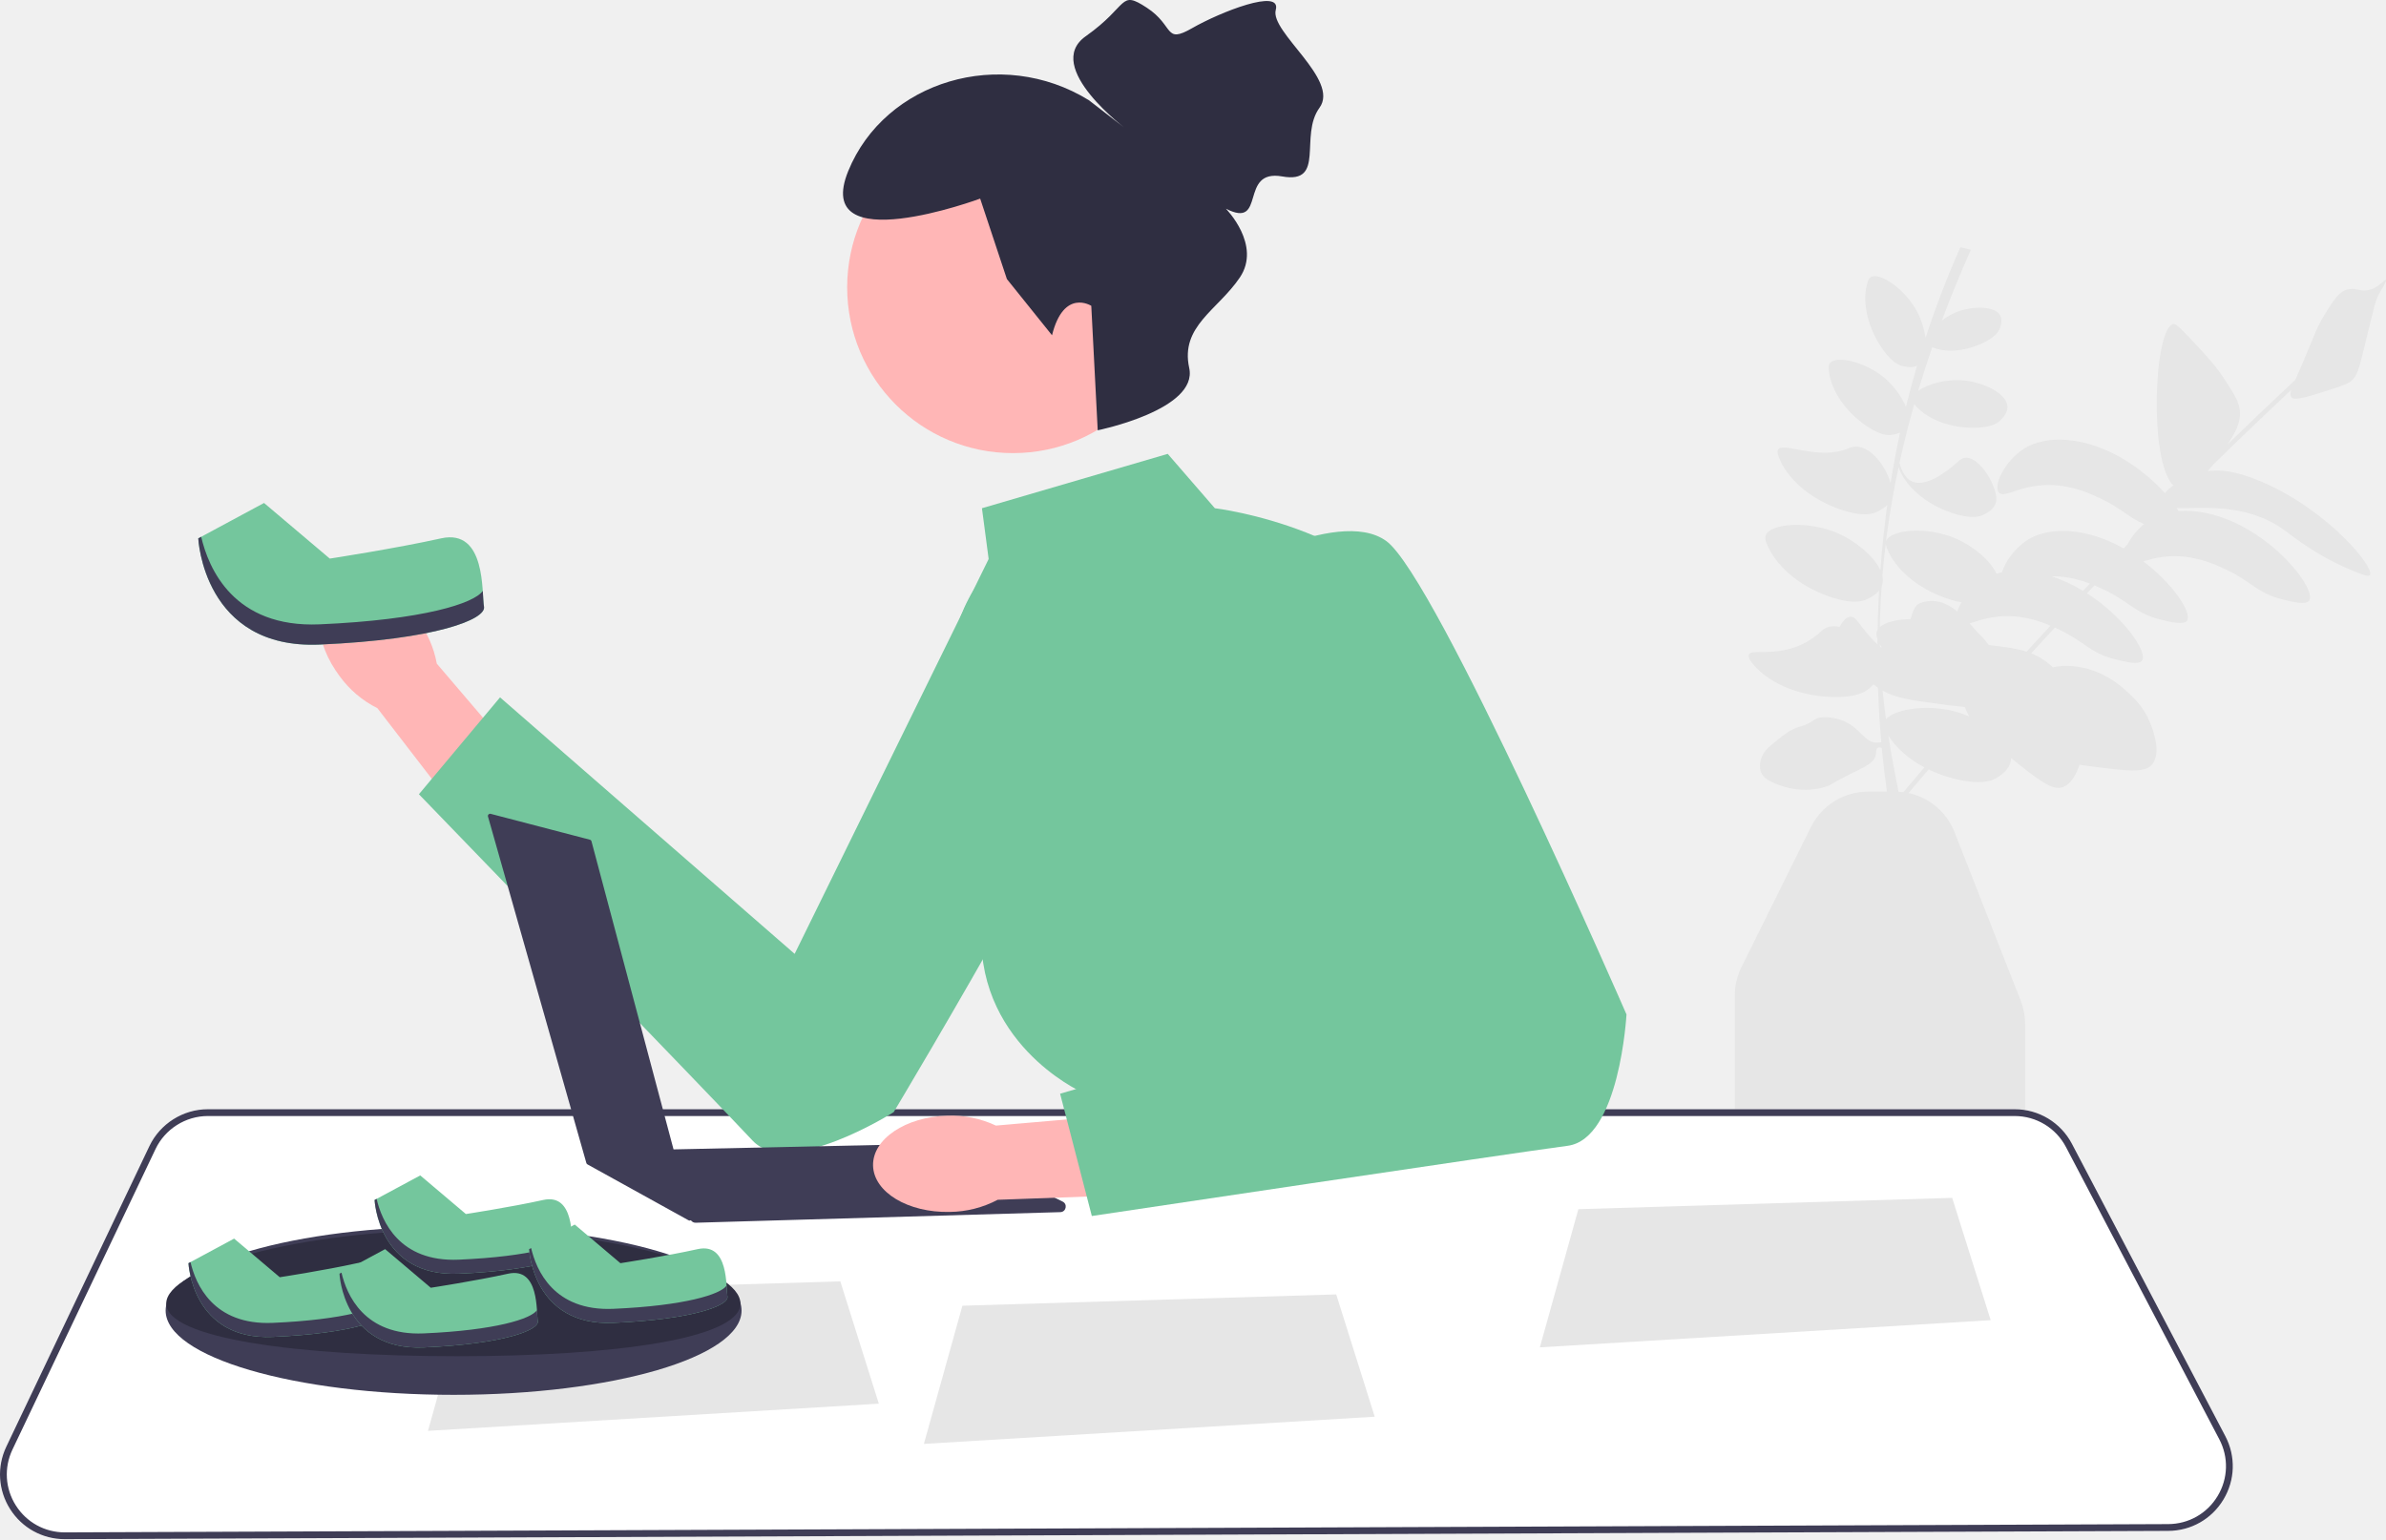
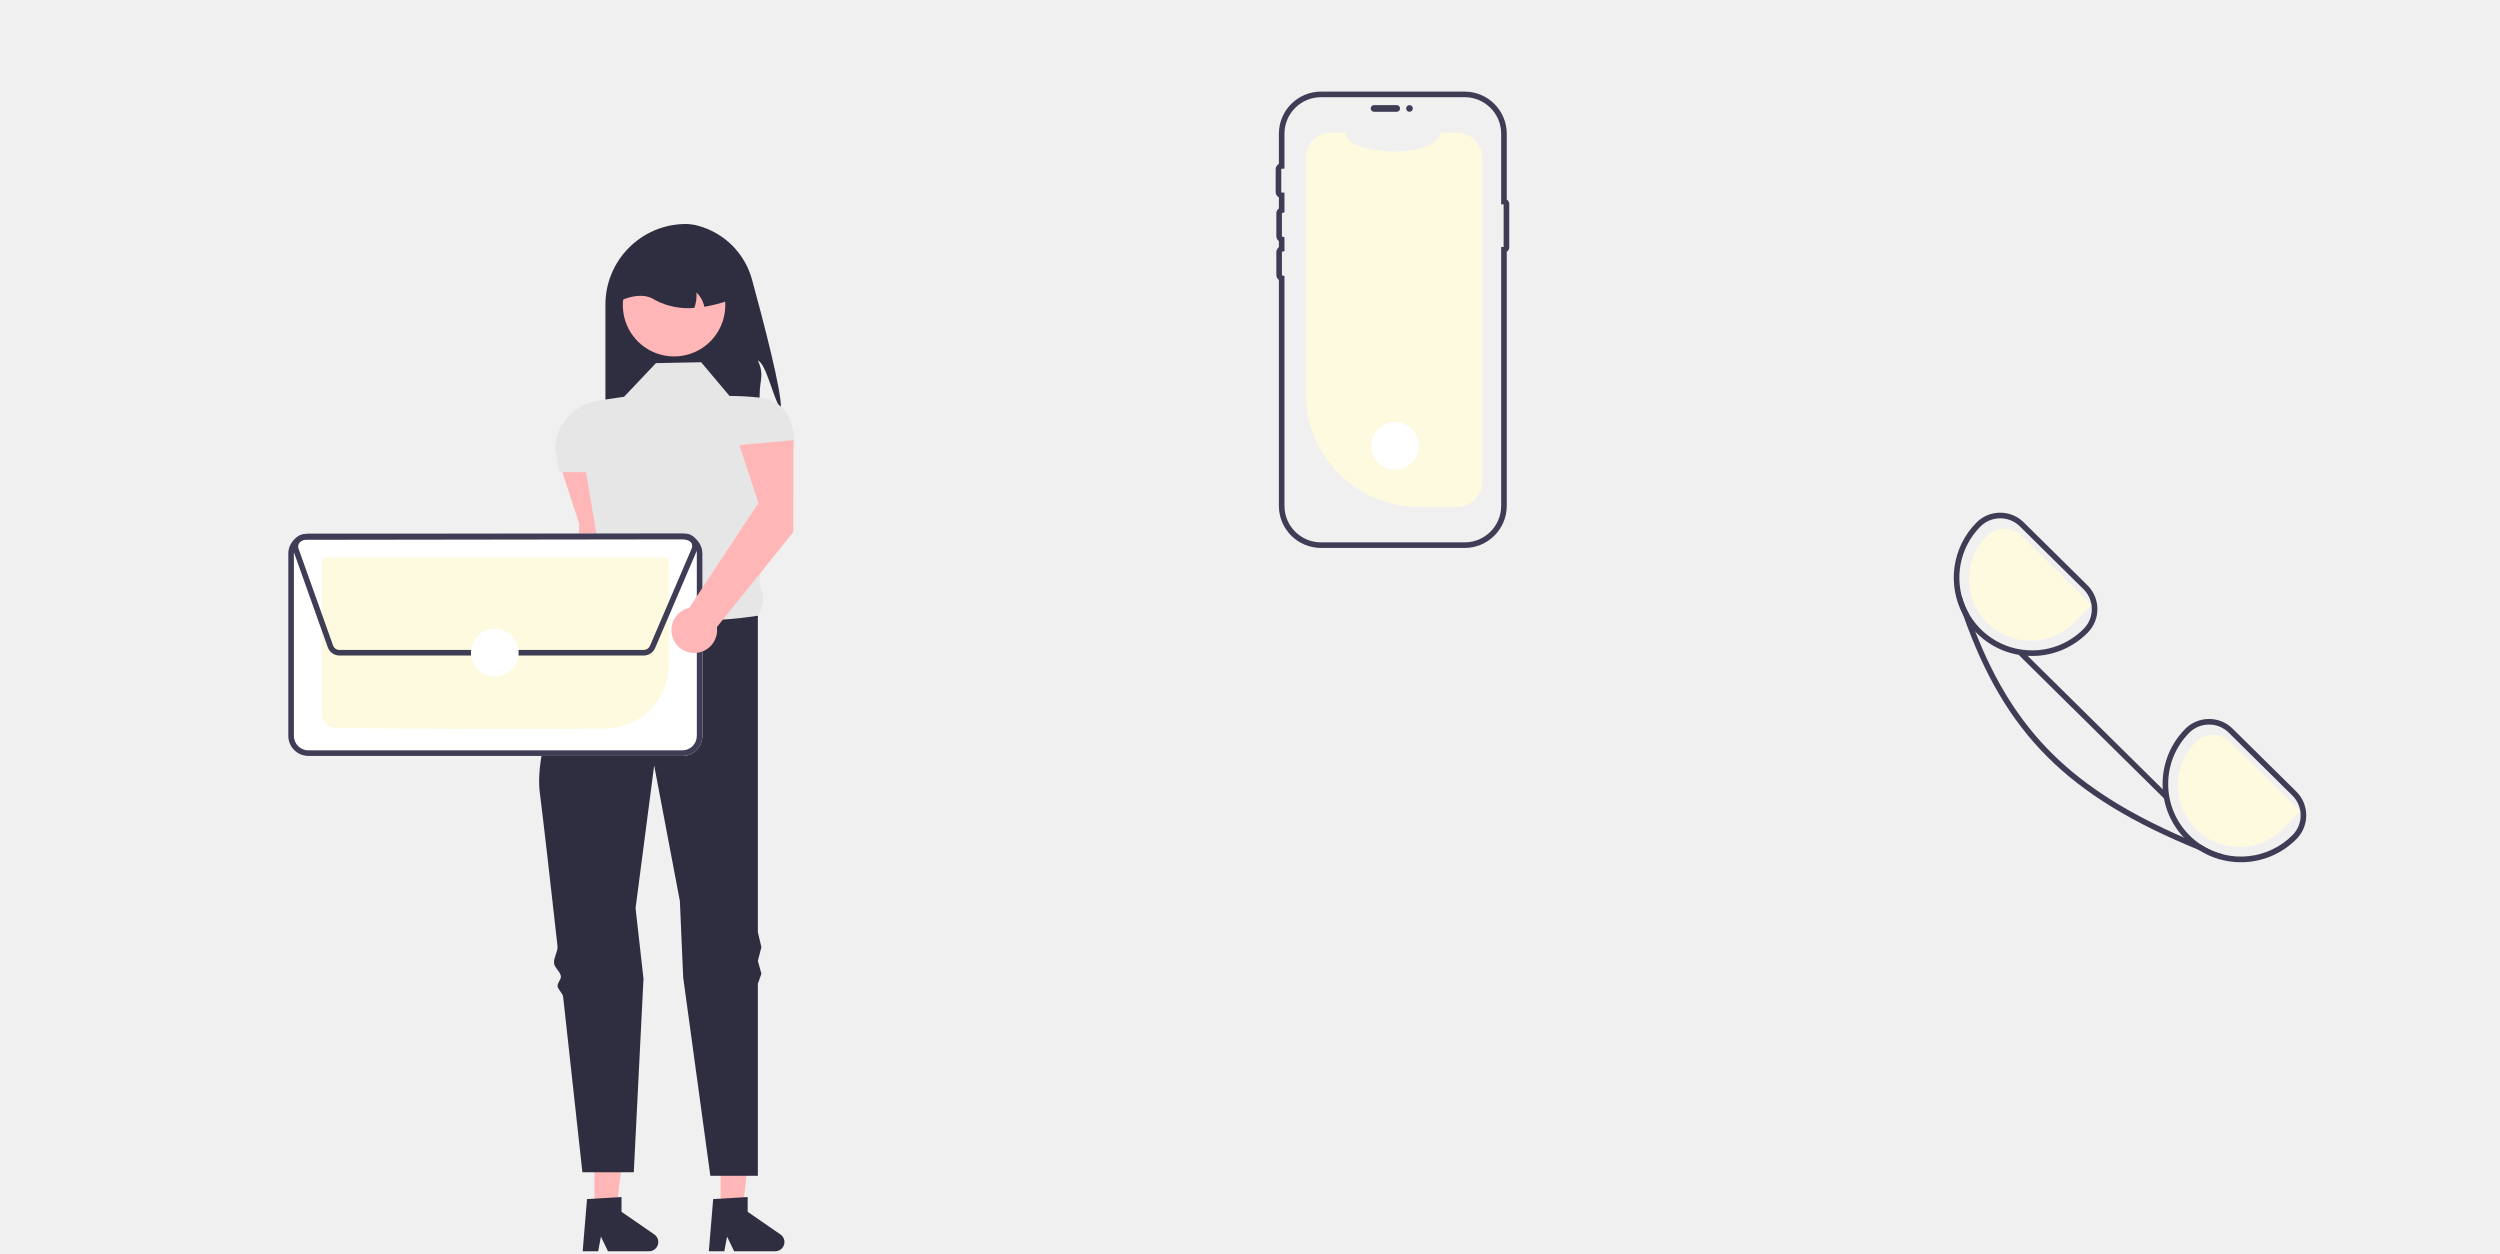
- <svg xmlns="http://www.w3.org/2000/svg" width="914.17" height="589.872" viewBox="0 0 914.17 589.872">
-   <path d="M877.976,152.283c1.223,1.345,5.66-.025,14.484-2.821,6.708-2.125,7.741-2.898,8.379-3.452,2.243-1.949,2.831-3.998,5.053-13.052,3.988-16.25,4.111-17.864,6.159-21.312,.705-1.188,2.486-4.02,2.052-4.371-.446-.361-2.374,2.59-5.937,3.705-3.472,1.087-5.035-.654-8-.211-3.832,.573-6.111,4.213-9.685,10.105-3.165,5.218-3.563,7.317-8,17.684-1.257,2.937-2.269,5.21-3.046,7.006-8.712,8.131-17.352,16.369-25.914,24.679,.165-.252,.32-.49,.455-.697,3.792-5.823,4.308-8.945,4.253-11.284-.089-3.79-1.899-6.676-5.515-12.295-3.544-5.506-6.901-9.139-10.947-13.474-5.303-5.682-7.954-8.524-9.01-8.337-7.542,1.335-9.559,52.687-.07,61.871-1.332,.952-2.435,1.948-3.232,2.929-8.123-9.019-22.038-19.095-37.452-20.335-9.503-.765-14.748,2.217-16.379,3.242-7.538,4.734-12.02,14.21-9.769,16.884,2.099,2.493,8.161-3.175,20.042-2.863,8.29,.218,14.766,3.225,18.61,5.011,8.065,3.746,11.014,7.428,16.96,9.951-2.787,2.297-4.996,5.164-6.383,7.837-.48,.495-.959,.993-1.439,1.489-6.135-3.457-13.044-5.994-20.286-6.577-9.503-.765-14.748,2.217-16.379,3.242-5.08,3.191-8.761,8.53-9.94,12.494-.77,.155-1.483,.331-2.135,.522-2.303-5.204-9.156-10.693-15.529-13.459-10.969-4.761-25.218-3.499-26.742,1.029-.049,.144-.061,.286-.082,.429,1.202-9.702,2.835-19.335,4.875-28.899,.069,.273,.156,.549,.272,.84,2.708,6.801,10.025,13.329,19.998,16.715,7.828,2.658,11.107,1.28,11.939,.895,.796-.368,4.232-1.843,5.074-4.776,1.561-5.438-7.999-21.509-14.029-16.118-19.374,17.319-22.033,3.295-22.923,.935,1.647-7.561,3.543-15.079,5.67-22.553,.037,.046,.068,.091,.106,.137,4.233,5.134,12.379,8.75,21.952,8.91,7.513,.125,9.968-1.978,10.582-2.542,.586-.539,3.151-2.771,3.064-5.543-.16-5.14-9.303-9.326-16.619-10.052-6.742-.669-14.001,1.395-17.602,4.009,1.674-5.598,3.475-11.171,5.396-16.72,4.92,2.01,11.89,1.739,18.736-1.321,5.646-2.524,6.744-4.947,7.005-5.582,.249-.606,1.384-3.164,.354-5.201-1.91-3.777-10.186-3.713-15.895-1.706-2.351,.827-4.585,2.099-6.5,3.537,3.405-9.095,7.116-18.126,11.107-27.09l-4-1c-5.099,11.451-9.544,23.051-13.364,34.779-.475-3.44-1.666-7.104-3.233-10.081-4.609-8.754-14.453-15.321-17.782-13.19-.666,.426-.946,1.12-1.2,1.947-2.041,6.65-.504,15.841,4.871,24.284,4.218,6.627,7.467,7.558,8.313,7.768,.715,.178,3.473,.939,5.74-.042-1.525,5.225-2.935,10.473-4.22,15.744-1.547-3.841-4.596-7.934-7.82-10.764-7.435-6.526-18.978-9.137-21.324-5.957-.469,.636-.483,1.385-.424,2.247,.473,6.94,5.196,14.973,13.235,20.935,6.31,4.68,9.676,4.386,10.542,4.28,.51-.062,2.049-.216,3.533-.887-1.378,6.405-2.582,12.84-3.623,19.303-2.082-7.23-9.155-16.249-15.829-13.38-11.844,5.092-25.768-2.73-27.3,.691-.399,.89-.069,1.808,.313,2.803,3.069,8.012,11.544,15.776,23.181,19.898,9.133,3.236,12.997,1.672,13.979,1.233,.651-.291,2.799-1.188,4.398-2.853-1.15,8.304-2.032,16.651-2.653,25.034-2.469-5.392-9.425-11.073-15.937-14.001-11.422-5.138-26.362-4.012-28.021,.709-.332,.944-.07,1.855,.321,2.877,3.15,8.224,11.848,16.192,23.793,20.424,9.375,3.321,13.34,1.716,14.348,1.266,.736-.329,3.337-1.415,4.996-3.479-.212,3.875-.376,7.757-.48,11.647-.03,1.108-.047,2.216-.068,3.323-.135,.218-.252,.44-.33,.673-.32,.95-.102,1.864,.273,2.863-.008,.704-.013,1.407-.017,2.11-2.09-1.894-4.583-4.743-7.581-8.802-2.706-3.662-5.275-.975-6.925,2.143-2.587-.576-5.055-.22-6.996,1.594-13.016,12.159-27.614,5.708-27.821,9.333-.06,1.046,.501,1.878,1.207,2.78,5.683,7.26,16.84,12.556,30.094,13.114,10.403,.438,13.877-2.389,14.747-3.149,.306-.267,.991-.844,1.733-1.655,.596,.476,1.176,.907,1.757,1.301,.229,6.96,.638,13.912,1.245,20.852-.493,.044-.965,.125-1.317,.161-5.039,.513-6.737-6.285-14.348-8.768-2.528-.825-7.398-1.725-9.964,0-.37,.248-1.631,1.183-3.587,1.993-1.156,.479-2.04,.701-2.391,.797-3.123,.854-6.016,3.198-7.971,4.783-3.676,2.979-5.514,4.468-6.377,7.174-.271,.852-1.035,3.247,0,5.58,.489,1.102,1.625,2.742,5.979,4.384,2.588,.976,10.135,3.823,19.131,.797,2.049-.689,.485-.442,8.37-4.384,6.204-3.101,9.832-4.584,10.363-7.573,.187-1.051-.001-2.332,.797-2.79,.444-.254,.98-.131,1.516,.062,.522,5.579,1.174,11.149,1.964,16.707h-7.099c-9.426,0-17.882,5.246-22.067,13.691l-26.552,53.568c-1.676,3.381-2.562,7.163-2.562,10.938v137.743c0,13.581,11.049,24.63,24.63,24.63h61.977c13.581,0,24.63-11.049,24.63-24.63v-126.835c0-3.092-.573-6.119-1.703-8.998l-25.306-64.476c-3.069-7.819-9.717-13.351-17.663-15.063,2.549-3.022,5.102-6.04,7.674-9.05,3.239,1.563,6.803,2.846,10.634,3.747,10.136,2.383,14.079,.258,15.076-.325,.953-.557,5.082-2.823,5.782-6.602,.075-.405,.104-.815,.099-1.227,10.382,8.44,15.798,12.6,19.755,11.213,3.402-1.192,5.344-5.1,6.456-8.607,1.161,.161,2.393,.326,3.706,.502,14.219,1.899,21.385,2.779,24.126-.589,3.793-4.661,.193-13.649-.8-16.126-2.157-5.384-5.475-8.66-7.536-10.653-2.677-2.588-10.305-9.964-22.315-10.948-2.611-.214-4.956-.05-7.346,.45-.833-.762-1.711-1.508-2.679-2.216-1.844-1.351-3.664-2.351-5.624-3.132,3.006-3.293,6.02-6.576,9.048-9.846,.479,.218,.935,.429,1.353,.623,9.921,4.608,12.101,9.12,21.641,11.495,4.329,1.078,9.229,2.298,10.442,.463,2.155-3.258-6.993-16.666-21.129-25.738,.953-1.009,1.909-2.015,2.864-3.022,1.293,.542,2.432,1.071,3.402,1.521,9.921,4.608,12.101,9.12,21.642,11.495,4.328,1.078,9.229,2.298,10.442,.463,1.923-2.907-5.153-13.898-16.741-22.677,3.183-1.011,7.404-2.131,12.869-1.987,8.29,.218,14.766,3.225,18.61,5.011,9.921,4.608,12.101,9.12,21.641,11.495,4.328,1.078,9.229,2.298,10.442,.463,3.204-4.844-18.557-32.137-44.588-34.232-2.021-.163-3.837-.149-5.479-.028-.227-.376-.473-.762-.733-1.154,8.807,.283,26.008-2.235,40.648,8.044,4.221,2.964,12.422,9.936,26.146,15.664,4.386,1.831,6.592,2.731,7.2,1.979,2.175-2.691-15.907-24.838-41.346-35.748-10.086-4.326-16.318-4.735-20.75-4.08,.683-.779,1.349-1.583,1.99-2.39,9.906-9.715,19.936-19.329,30.057-28.813-.49,1.515-.474,2.321,.061,2.909Zm-127.117,120.915c-11.188-3.622-24.736-1.676-28.269,2.445-.498-3.652-.931-7.31-1.288-10.975,5.097,2.847,10.416,3.609,20.505,4.956,4.297,.574,7.94,1.051,11.021,1.35,.414,1.122,.855,2.131,1.367,3.097,.059,.112,.123,.219,.184,.329l-.089,.102c-1.149-.498-2.3-.938-3.431-1.304Zm-29.726-49.069c.319-1.059,.326-2.186,.082-3.348,.348-4.211,.783-8.408,1.297-12.593-.013,.641,.19,1.282,.467,1.977,3.11,7.812,11.515,15.31,22.971,19.199,2.137,.726,3.97,1.183,5.549,1.463-.695,1.211-1.227,2.39-1.58,3.482-3.906-3.138-8.933-5.419-14.637-2.999-1.552,.659-2.474,3.068-3.274,5.95-5.27,.091-9.673,1.19-11.77,3.05,.011-.776,.007-1.55,.028-2.327,.118-4.429,.336-8.843,.644-13.244,.084-.197,.16-.4,.223-.609Zm-.88,22.78c.227,.465,.476,.928,.734,1.389-.234-.173-.474-.358-.721-.559-.007-.276-.008-.553-.013-.83Zm8.997,56.685c-.614-.081-1.233-.139-1.858-.174-1.442-7.161-2.774-14.317-3.889-21.487,2.932,4.653,7.717,8.912,13.812,12.142-2.705,3.165-5.387,6.341-8.065,9.519Zm47.222-53.859c-3.815-1.225-8.293-1.812-14.489-2.531-1.57-2.183-3.189-3.79-4.386-4.947-.648-.627-1.643-1.87-2.932-3.324,3.34-1.072,8.325-2.982,15.369-2.797,6.402,.168,11.715,1.999,15.576,3.647-3.059,3.305-6.102,6.624-9.138,9.953Zm21.624-23.305c-3.749-2.266-7.815-4.206-12.096-5.569,.416-.004,.823-.016,1.255-.005,5.308,.14,9.867,1.423,13.473,2.797-.877,.925-1.756,1.849-2.632,2.777Z" fill="#e6e6e6" />
-   <path d="M376.222,194.772l71.177-20.832,18.057,20.832s65.271,7.812,84.368,51.212c19.096,43.4,91.141,263.874,91.141,263.874l-95.047,15.19-131.937-106.765s-41.664-19.117-37.758-65.111c2.232-26.276-4.178-58.789-10.083-81.836-4.846-18.914,.117-38.999,13.121-53.563l0-0-3.038-23.002Z" fill="#74c69d" />
-   <path d="M3.878,578.353c-4.597-7.247-5.14-16.201-1.452-23.951l54.807-115.156c4.09-8.594,12.884-14.147,22.402-14.147H771.889c9.253,0,17.672,5.09,21.969,13.285l58.746,111.982c4.061,7.741,3.793,16.832-.715,24.321-4.508,7.488-12.417,11.979-21.157,12.014l-805.807,3.172h-.101c-8.542,0-16.368-4.301-20.946-11.52Z" fill="#fff" />
-   <path d="M3.878,578.353c-4.597-7.247-5.14-16.201-1.452-23.951l54.807-115.156c4.09-8.594,12.884-14.147,22.402-14.147H771.889c9.253,0,17.672,5.09,21.969,13.285l58.746,111.982c4.061,7.741,3.793,16.832-.715,24.321-4.508,7.488-12.417,11.979-21.157,12.014l-805.807,3.172h-.101c-8.542,0-16.368-4.301-20.946-11.52Zm75.756-150.65c-8.519,0-16.389,4.971-20.05,12.662L4.777,555.521c-3.301,6.936-2.816,14.95,1.299,21.437,4.098,6.461,11.101,10.31,18.748,10.31h.09l805.807-3.172c7.823-.031,14.902-4.051,18.936-10.753,4.035-6.702,4.274-14.84,.64-21.767l-58.746-111.984c-3.847-7.333-11.382-11.889-19.664-11.889H79.635Z" fill="#3f3d56" />
-   <path id="uuid-071061c5-6dd3-4517-8d08-2ea5cb1fcf22-126" d="M159.664,237.055c-9.603-12.804-23.993-18.227-32.14-12.115-8.147,6.113-6.966,21.444,2.642,34.251,3.768,5.168,8.718,9.359,14.438,12.222l41.372,53.735,24.803-19.952-43.419-50.855c-1.148-6.294-3.787-12.222-7.696-17.287Z" fill="#ffb6b6" />
-   <path d="M385.739,200.091s51.053,22.208,50.847,45.82c-.206,23.611-94.176,180.298-94.176,180.298,0,0-40.366,25.622-54.086,10.888s-127.821-132.712-127.821-132.712l31.085-37.127,112.875,98.298,81.276-165.464Z" fill="#74c69d" />
-   <polygon points="511.955 496.067 526.711 542.939 353.978 553.356 368.734 500.407 511.955 496.067" fill="#e6e6e6" />
-   <polygon points="321.955 491.067 336.711 537.939 163.978 548.356 178.734 495.407 321.955 491.067" fill="#e6e6e6" />
-   <polygon points="747.955 459.067 762.711 505.939 589.978 516.356 604.734 463.407 747.955 459.067" fill="#e6e6e6" />
-   <path d="M407.134,460.494l-44.767-22.016c-.307-.151-.645-.226-.987-.218l-103.321,2.23-31.441-118.08c-.078-.293-.308-.522-.601-.598l-38.028-9.92c-.63-.164-1.201,.418-1.023,1.045l37.694,132.787c.061,.216,.206,.398,.403,.507l38.759,21.441c.299,.165,.619,.123,.862-.036l.207,.237c.419,.479,1.03,.746,1.666,.727l139.699-4.061c2.223-.065,2.874-3.063,.879-4.044Z" fill="#3f3d56" />
-   <path id="uuid-08f1b827-cf1e-4826-af3c-c0ed21011f7c-127" d="M363.038,427.583c-16,.375-28.776,8.935-28.536,19.117,.24,10.182,13.405,18.13,29.41,17.753,6.396-.063,12.683-1.657,18.337-4.648l67.773-2.445-1.825-31.779-66.618,5.785c-5.79-2.723-12.147-4.02-18.541-3.782Z" fill="#ffb6b6" />
-   <path d="M464.325,222.114s47.74-28.644,66.837-14.756c19.096,13.888,92.009,181.413,92.009,181.413,0,0-2.604,47.74-22.568,50.344s-182.281,26.908-182.281,26.908l-12.152-46.872,116.313-33.852-58.156-163.185Z" fill="#74c69d" />
-   <g>
-     <ellipse cx="173.791" cy="502.264" rx="110.327" ry="32.291" fill="#3f3d56" />
-     <path d="M283.69,499.566c0,13.375-47.622,20.189-108.554,20.189s-111.446-6.814-111.446-20.189,50.514-28.247,111.446-28.247,108.554,14.872,108.554,28.247Z" fill="#2f2e41" />
-     <g>
-       <path d="M89.7,474.682l-17.491,9.418s1.345,29.6,32.291,28.255c30.945-1.345,44.347-6.727,43.701-10.091s.699-20.855-11.41-18.164-29.6,5.382-29.6,5.382l-17.491-14.8Z" fill="#74c69d" />
-       <path d="M147.879,498.074c-2.244,3.322-15.879,7.704-43.379,8.9-22.886,.995-29.576-14.927-31.512-23.292l-.778,.419s1.345,29.6,32.291,28.255c30.945-1.345,44.347-6.727,43.701-10.091-.15-.779-.194-2.321-.322-4.191Z" fill="#3f3d56" />
-     </g>
-     <g>
-       <path d="M147.555,478.719l-17.491,9.418s1.345,29.6,32.291,28.255c30.945-1.345,44.347-6.727,43.701-10.091-.646-3.364,.699-20.855-11.41-18.164-12.109,2.691-29.6,5.382-29.6,5.382l-17.491-14.8Z" fill="#74c69d" />
-       <path d="M205.734,502.11c-2.244,3.322-15.879,7.704-43.379,8.9-22.886,.995-29.576-14.927-31.512-23.292l-.778,.419s1.345,29.6,32.291,28.255c30.945-1.345,44.347-6.727,43.701-10.091-.15-.779-.194-2.321-.322-4.191Z" fill="#3f3d56" />
-     </g>
-     <g>
-       <path d="M161.009,450.464l-17.491,9.418s1.345,29.6,32.291,28.255c30.945-1.345,44.347-6.727,43.701-10.091s.699-20.855-11.41-18.164-29.6,5.382-29.6,5.382l-17.491-14.8Z" fill="#74c69d" />
-       <path d="M219.188,473.855c-2.244,3.322-15.879,7.704-43.379,8.9-22.886,.995-29.576-14.927-31.512-23.292l-.778,.419s1.345,29.6,32.291,28.255c30.945-1.345,44.347-6.727,43.701-10.091-.15-.779-.194-2.321-.322-4.191Z" fill="#3f3d56" />
-     </g>
-     <g>
-       <path d="M220.209,469.301l-17.491,9.418s1.345,29.6,32.291,28.255c30.945-1.345,44.347-6.727,43.701-10.091s.699-20.855-11.41-18.164-29.6,5.382-29.6,5.382l-17.491-14.8Z" fill="#74c69d" />
-       <path d="M278.388,492.692c-2.244,3.322-15.879,7.704-43.379,8.9-22.886,.995-29.576-14.927-31.512-23.292l-.778,.419s1.345,29.6,32.291,28.255c30.945-1.345,44.347-6.727,43.701-10.091-.15-.779-.194-2.321-.322-4.191Z" fill="#3f3d56" />
-     </g>
-   </g>
-   <g>
-     <path d="M101.16,192.756l-25.196,13.567s1.938,42.639,46.516,40.701,63.883-9.691,62.952-14.536,1.007-30.041-16.436-26.165c-17.443,3.876-42.639,7.753-42.639,7.753l-25.196-21.32Z" fill="#74c69d" />
-     <path d="M184.968,226.451c-3.232,4.785-22.874,11.098-62.489,12.82-32.968,1.433-42.605-21.502-45.394-33.553l-1.121,.604s1.938,42.639,46.516,40.701,63.883-9.691,62.952-14.536c-.216-1.123-.279-3.344-.464-6.037Z" fill="#3f3d56" />
-   </g>
-   <circle cx="388.105" cy="110.131" r="63.521" fill="#ffb6b6" />
-   <path d="M403.074,128.487l-17.294-21.539-10.241-30.833s-64.623,23.938-50.545-10.574c14.079-34.512,58.556-47.892,92.198-27.137l14.789,11.435s-32.704-24.152-15.99-35.955c16.714-11.803,12.717-17.915,23.39-10.934,10.674,6.981,6.56,14.034,17.35,7.85,10.79-6.184,34.368-15.495,32.065-7.008-2.303,8.487,24.615,26.734,16.753,37.51-7.862,10.776,2.507,29.3-14.279,26.316-16.785-2.984-5.852,20.406-21.58,12.367,0,0,13.754,13.88,5.339,26.363-8.415,12.484-22.898,18.641-19.394,34.674,3.504,16.033-35.057,23.882-35.057,23.882l-2.464-47.701s-10.564-6.789-15.043,11.283Z" fill="#2f2e41" />
+ <svg xmlns="http://www.w3.org/2000/svg" data-name="Layer 1" width="894.249" height="448.282" viewBox="0 0 894.249 448.282">
+   <path d="M447.37,674.141q-40.475,0-80.829-1.449c-38.44-1.381-78.19-2.808-115.136-23.299-25.845-14.333-48.735-37.329-66.194-66.504a223.77,223.77,0,0,1-25.369-63.604,261.476,261.476,0,0,1,.953-123.779,219.834,219.834,0,0,1,14.741-40.4c26.943-55.793,76.085-93.246,134.826-102.754a6.807,6.807,0,0,1,1.463-.031c.264.014.528.029.796.018l.346-.11a16.882,16.882,0,0,1,2.721-.698c90.594-13.487,186.365,13.802,276.952,78.914,70.042,50.351,162.868,77.464,283.781,82.889l1.717.09c33.66,1.934,66.218,15.811,94.16,40.133,27.579,24.006,48.287,56.034,59.884,92.624,1.426,4.461,2.733,9.104,3.884,13.801a26.039,26.039,0,0,1-6.941,24.69v.009l-.301.31c-.725.721-1.488,1.412-2.267,2.056l-.917.756c-7.727,6.365-13.83,11.394-21.135,15.299a64.983,64.983,0,0,1-15.419,5.821c-29.465,7.184-59.388,13.844-88.936,19.797-57.385,11.57-116.281,21.115-175.054,28.368A2269.141,2269.141,0,0,1,447.37,674.141Zm-136.232-419.845a3.507,3.507,0,0,0-.539.037c-58.192,9.419-106.869,46.504-133.544,101.745a217.624,217.624,0,0,0-14.595,40,259.188,259.188,0,0,0-.941,122.681,221.622,221.622,0,0,0,25.123,62.996c17.288,28.889,39.944,51.654,65.518,65.836,36.614,20.308,76.176,21.729,114.436,23.102a2266.314,2266.314,0,0,0,358.315-15.595c58.735-7.249,117.593-16.787,174.94-28.351,29.528-5.948,59.43-12.604,88.875-19.783a63.358,63.358,0,0,0,15.047-5.679c7.157-3.826,13.202-8.807,20.855-15.111l.917-.755c.67-.554,1.329-1.146,1.958-1.761l.181-.189c6.289-6.339,8.735-14.702,6.71-22.944v-.001c-1.139-4.646-2.432-9.24-3.844-13.655-23.69-74.746-84.974-127.569-152.496-131.447l-1.707-.09c-55.232-2.479-103.564-9.344-147.752-20.99-52.75-13.902-98.801-34.83-136.876-62.201-90.242-64.862-185.613-92.049-275.811-78.626a15.473,15.473,0,0,0-2.479.643l-.623.174a9.374,9.374,0,0,1-1.062-.013C311.537,254.307,311.335,254.296,311.138,254.296Z" transform="translate(-152.8755 -225.8589)" fill="#f0f0f0" />
+   <path d="M432.202,371.915c-2.498-2.397-5.053-15.762-8.242-17.118,2.384,5.269.653,6.663.64,12.446a39.123,39.123,0,0,1-1.141,9.745H369.435V334.825a28.847,28.847,0,0,1,28.848-28.848,17.214,17.214,0,0,1,4.276.626A27.428,27.428,0,0,1,421.909,326.007C426.028,341.061,432.578,366.119,432.202,371.915Z" transform="translate(-152.8755 -225.8589)" fill="#2f2e41" />
+   <path d="M372.605,423.782l.027-32.863L353.314,392.645l6.818,20.726-3.191,52.096a8.173,8.173,0,1,0,9.89,6.889Z" transform="translate(-152.8755 -225.8589)" fill="#ffb6b6" />
+   <polygon points="257.746 432.76 265.55 432.759 269.263 402.657 257.744 402.657 257.746 432.76" fill="#ffb6b6" />
+   <path d="M407.978,654.769l12.337-.736v5.286l11.729,8.101a3.302,3.302,0,0,1-1.876,6.019H415.481L412.949,668.209l-.988,5.228h-5.538Z" transform="translate(-152.8755 -225.8589)" fill="#2f2e41" />
+   <polygon points="212.62 432.76 220.425 432.759 224.137 402.657 212.619 402.657 212.62 432.76" fill="#ffb6b6" />
+   <path d="M362.853,654.769l12.337-.736v5.286l11.729,8.101a3.302,3.302,0,0,1-1.876,6.019H370.355l-2.532-5.228-.988,5.228H361.297Z" transform="translate(-152.8755 -225.8589)" fill="#2f2e41" />
+   <path d="M403.672,355.43l-16.167.317-11.412,12.046-9.149,1.342a18.266,18.266,0,0,0-15.577,16.897v0l1.585,8.706h9.51l5.502,32.303c-2.139,5.451-2.285,9.754,2.107,11.444l13.631,25.678L423.96,446.094c2.042-3.51,2.696-7.036.609-10.464l2.878-49.45h9.677v0c0-9.249-3.128-17.046-12.32-18.075a108.654,108.654,0,0,0-10.989-.629Z" transform="translate(-152.8755 -225.8589)" fill="#e6e6e6" />
+   <path d="M423.96,446.094s-39.309,6.974-53.891-7.608c0,0-1.48,2.513-3.711,6.682-.642,1.199-1.881,2.011-2.629,3.463-.68,1.32-2.429,2.942-3.17,4.439-.596,1.204.36,2.777-.26,4.078-7.468,15.664-16.193,37.759-14.322,52.348,1.206,9.409,3.698,31.302,6.322,54.816.205,1.837-1.455,4.197-1.249,6.049.194,1.746,2.255,2.984,2.45,4.734.129,1.162-1.31,2.348-1.181,3.508.141,1.273,1.85,2.522,1.991,3.79,3.594,32.468,6.886,62.781,6.886,62.781h18.386l3.469-69.232-2.835-25.236,6.657-51.038,9.193,48.502,1.183,27.297,9.715,70.975H423.96v-68.708l1.268-3.569-1.268-4.578,1.268-4.932-1.268-5.372Z" transform="translate(-152.8755 -225.8589)" fill="#2f2e41" />
+   <path d="M408.634,346.055a18.326,18.326,0,1,1,3.175-15.314c.053.22.097.438.14.665A18.301,18.301,0,0,1,408.634,346.055Z" transform="translate(-152.8755 -225.8589)" fill="#ffb6b6" />
+   <path d="M404.813,335.598a9.633,9.633,0,0,0-2.815-5.104,13.142,13.142,0,0,1-.761,5.51,25.395,25.395,0,0,1-13.955-2.764c-3.233-2.194-7.348-2.004-12.141,0a17.75,17.75,0,0,1,17.752-17.752h3.17a17.756,17.756,0,0,1,17.752,17.752A52.852,52.852,0,0,1,404.813,335.598Z" transform="translate(-152.8755 -225.8589)" fill="#2f2e41" />
+   <circle cx="113.249" cy="285" r="51" fill="#f0f0f0" />
+   <circle cx="438.249" cy="51" r="51" fill="#f0f0f0" />
+   <circle cx="843.249" cy="293" r="51" fill="#f0f0f0" />
+   <path d="M683.125,282.421V398.067A9.119,9.119,0,0,1,674.101,407.186a.802.802,0,0,1-.1.004H660.541a40.606,40.606,0,0,1-40.606-40.606v-84.163a9.123,9.123,0,0,1,9.123-9.123l5.454,0c-2.527,7.371,31.765,10.474,33.648,0l5.841,0A9.123,9.123,0,0,1,683.125,282.421Z" transform="translate(-152.8755 -225.8589)" fill="#fefae0" />
+   <path d="M643.182,264.65a1.197,1.197,0,0,1,1.196-1.196h8.13a1.196,1.196,0,0,1,0,2.391h-8.13A1.197,1.197,0,0,1,643.182,264.65Z" transform="translate(-152.8755 -225.8589)" fill="#3f3d56" />
+   <path d="M676.794,421.859h-51.416a15.063,15.063,0,0,1-15.046-15.046V325.972a2.187,2.187,0,0,1-.911-1.779v-8.13a2.186,2.186,0,0,1,.911-1.778v-2.182a2.186,2.186,0,0,1-.911-1.778v-8.131a2.186,2.186,0,0,1,.911-1.778v-3.944a2.184,2.184,0,0,1-1.15-1.93v-8.13a2.184,2.184,0,0,1,1.15-1.93V273.674A15.063,15.063,0,0,1,625.378,258.628h51.416a15.063,15.063,0,0,1,15.046,15.046V297.23a1.886,1.886,0,0,1,.886,1.598v15.503a1.887,1.887,0,0,1-.886,1.599V406.813A15.063,15.063,0,0,1,676.794,421.859ZM625.378,260.628a13.061,13.061,0,0,0-13.046,13.046v12.508l-.962.037a.195.195,0,0,0-.188.192V294.541a.196.196,0,0,0,.188.192l.962.037v7.049l-.761.188a.197.197,0,0,0-.15.187v8.131a.197.197,0,0,0,.15.187l.761.188v4.991l-.761.188a.197.197,0,0,0-.15.187v8.13a.197.197,0,0,0,.15.187l.761.188V406.813a13.061,13.061,0,0,0,13.046,13.046h51.416a13.061,13.061,0,0,0,13.046-13.046V314.217h.886V298.942h-.886V273.674a13.061,13.061,0,0,0-13.046-13.046Z" transform="translate(-152.8755 -225.8589)" fill="#3f3d56" />
+   <circle cx="504.176" cy="38.791" r="1.196" fill="#3f3d56" />
+   <path d="M396.956,496.262H263.168a7.188,7.188,0,0,1-7.17-7.169v-65.189a7.188,7.188,0,0,1,7.169-7.17H396.955a7.188,7.188,0,0,1,7.17,7.169v65.189A7.188,7.188,0,0,1,396.956,496.262Z" transform="translate(-152.8755 -225.8589)" fill="#fff" />
+   <path d="M396.956,496.262H263.168a7.188,7.188,0,0,1-7.17-7.169v-65.189a7.188,7.188,0,0,1,7.169-7.17H396.955a7.188,7.188,0,0,1,7.17,7.169v65.189A7.188,7.188,0,0,1,396.956,496.262ZM263.168,418.734a5.185,5.185,0,0,0-5.17,5.171v65.187a5.185,5.185,0,0,0,5.171,5.17H396.954a5.185,5.185,0,0,0,5.171-5.171v-65.187a5.185,5.185,0,0,0-5.171-5.17Z" transform="translate(-152.8755 -225.8589)" fill="#3f3d56" />
+   <path d="M337.232,486.628c-26.386,0-53.899-.252-64.164-.416a5.176,5.176,0,0,1-5.07-5.155V427.095a1.83,1.83,0,0,1,1.823-1.828H390.297a1.829,1.829,0,0,1,1.827,1.823v36.612a22.842,22.842,0,0,1-22.457,22.752C360.1,486.579,348.771,486.628,337.232,486.628Z" transform="translate(-152.8755 -225.8589)" fill="#fefae0" />
+   <path d="M383.146,460.339H274.287a4.438,4.438,0,0,1-4.164-2.936l-12.321-34.566a4.423,4.423,0,0,1,4.158-5.907l136.072-.189a4.423,4.423,0,0,1,4.359,5.198l.105.044-.391.912-.004.009-14.895,34.755A4.41,4.41,0,0,1,383.146,460.339Zm14.892-41.598-136.075.189a2.423,2.423,0,0,0-2.278,3.235l12.321,34.565a2.433,2.433,0,0,0,2.282,1.608H383.146a2.413,2.413,0,0,0,2.222-1.467l14.896-34.756.732.314-.732-.314a2.421,2.421,0,0,0-2.226-3.375Z" transform="translate(-152.8755 -225.8589)" fill="#3f3d56" />
+   <circle cx="176.983" cy="233.48" r="8.524" fill="#fff" />
+   <circle cx="498.983" cy="159.48" r="8.524" fill="#fff" />
+   <path d="M974.255,508.979l-22.77-22.48a11.884,11.884,0,0,0-8.43-3.46h-.08a11.914,11.914,0,0,0-8.46,3.56,27.991,27.991,0,0,0-.49,38.84c.24.26.49.51.74.76a27.248,27.248,0,0,0,4.56,3.65,27.676,27.676,0,0,0,15.11,4.43h.17a27.826,27.826,0,0,0,19.75-8.32,12.023,12.023,0,0,0-.1-16.98Zm-1.32,15.57a26.092,26.092,0,0,1-32.76,3.48,26.786,26.786,0,0,1-4.01-3.25,26.002,26.002,0,0,1-.23-36.77,9.913,9.913,0,0,1,7.06-2.97h.06a9.911,9.911,0,0,1,7.02,2.88l22.77,22.49a10.007,10.007,0,0,1,.09,14.14Z" transform="translate(-152.8755 -225.8589)" fill="#3f3d56" />
+   <path d="M899.545,435.199l-22.77-22.49a11.926,11.926,0,0,0-8.43-3.46h-.07a11.947,11.947,0,0,0-8.47,3.57,28.077,28.077,0,0,0-4.72,33l.01.01a27.562,27.562,0,0,0,4.33,5.93c.19.22.41.44.63.66a27.835,27.835,0,0,0,19.67,8.08h.18a27.854,27.854,0,0,0,19.75-8.33,11.999,11.999,0,0,0-.11-16.97Zm-1.32,15.57a25.855,25.855,0,0,1-18.33,7.73h-.17a26,26,0,0,1-18.49-44.27,10.008,10.008,0,0,1,14.14-.09l22.77,22.48A10.019,10.019,0,0,1,898.225,450.769Z" transform="translate(-152.8755 -225.8589)" fill="#3f3d56" />
+   <path d="M975.71,516.046l-25.103-24.794a8.727,8.727,0,0,0-12.327.076,22,22,0,1,0,31.305,30.919Z" transform="translate(-152.8755 -225.8589)" fill="#fefae0" />
+   <path d="M901.004,442.262l-25.103-24.794a8.727,8.727,0,0,0-12.327.076,22,22,0,1,0,31.305,30.919Z" transform="translate(-152.8755 -225.8589)" fill="#fefae0" />
+   <path d="M948.125,531.489l-.6,1.58q-4.23-1.605-8.2-3.22c-46.88-19.13-69.26-41.52-84.23-84.02l-.01-.01q-1.065-3-2.07-6.14l1.58-.51a25.542,25.542,0,0,0,2.3,5.78q1.23,3.495,2.53,6.81c14.07,35.87,34.82,56.37,74.6,73.68q3,1.305,6.15,2.59A26.087,26.087,0,0,0,948.125,531.489Z" transform="translate(-152.8755 -225.8589)" fill="#3f3d56" />
+   <rect x="900.623" y="448.539" width="2.001" height="73" transform="translate(-229.9252 559.8239) rotate(-45.35527)" fill="#3f3d56" />
+   <path d="M436.64,416.173l.027-32.863-19.318,1.726,6.818,20.726-24.747,37.514a8.173,8.173,0,1,0,9.89,6.889Z" transform="translate(-152.8755 -225.8589)" fill="#ffb6b6" />
</svg>
